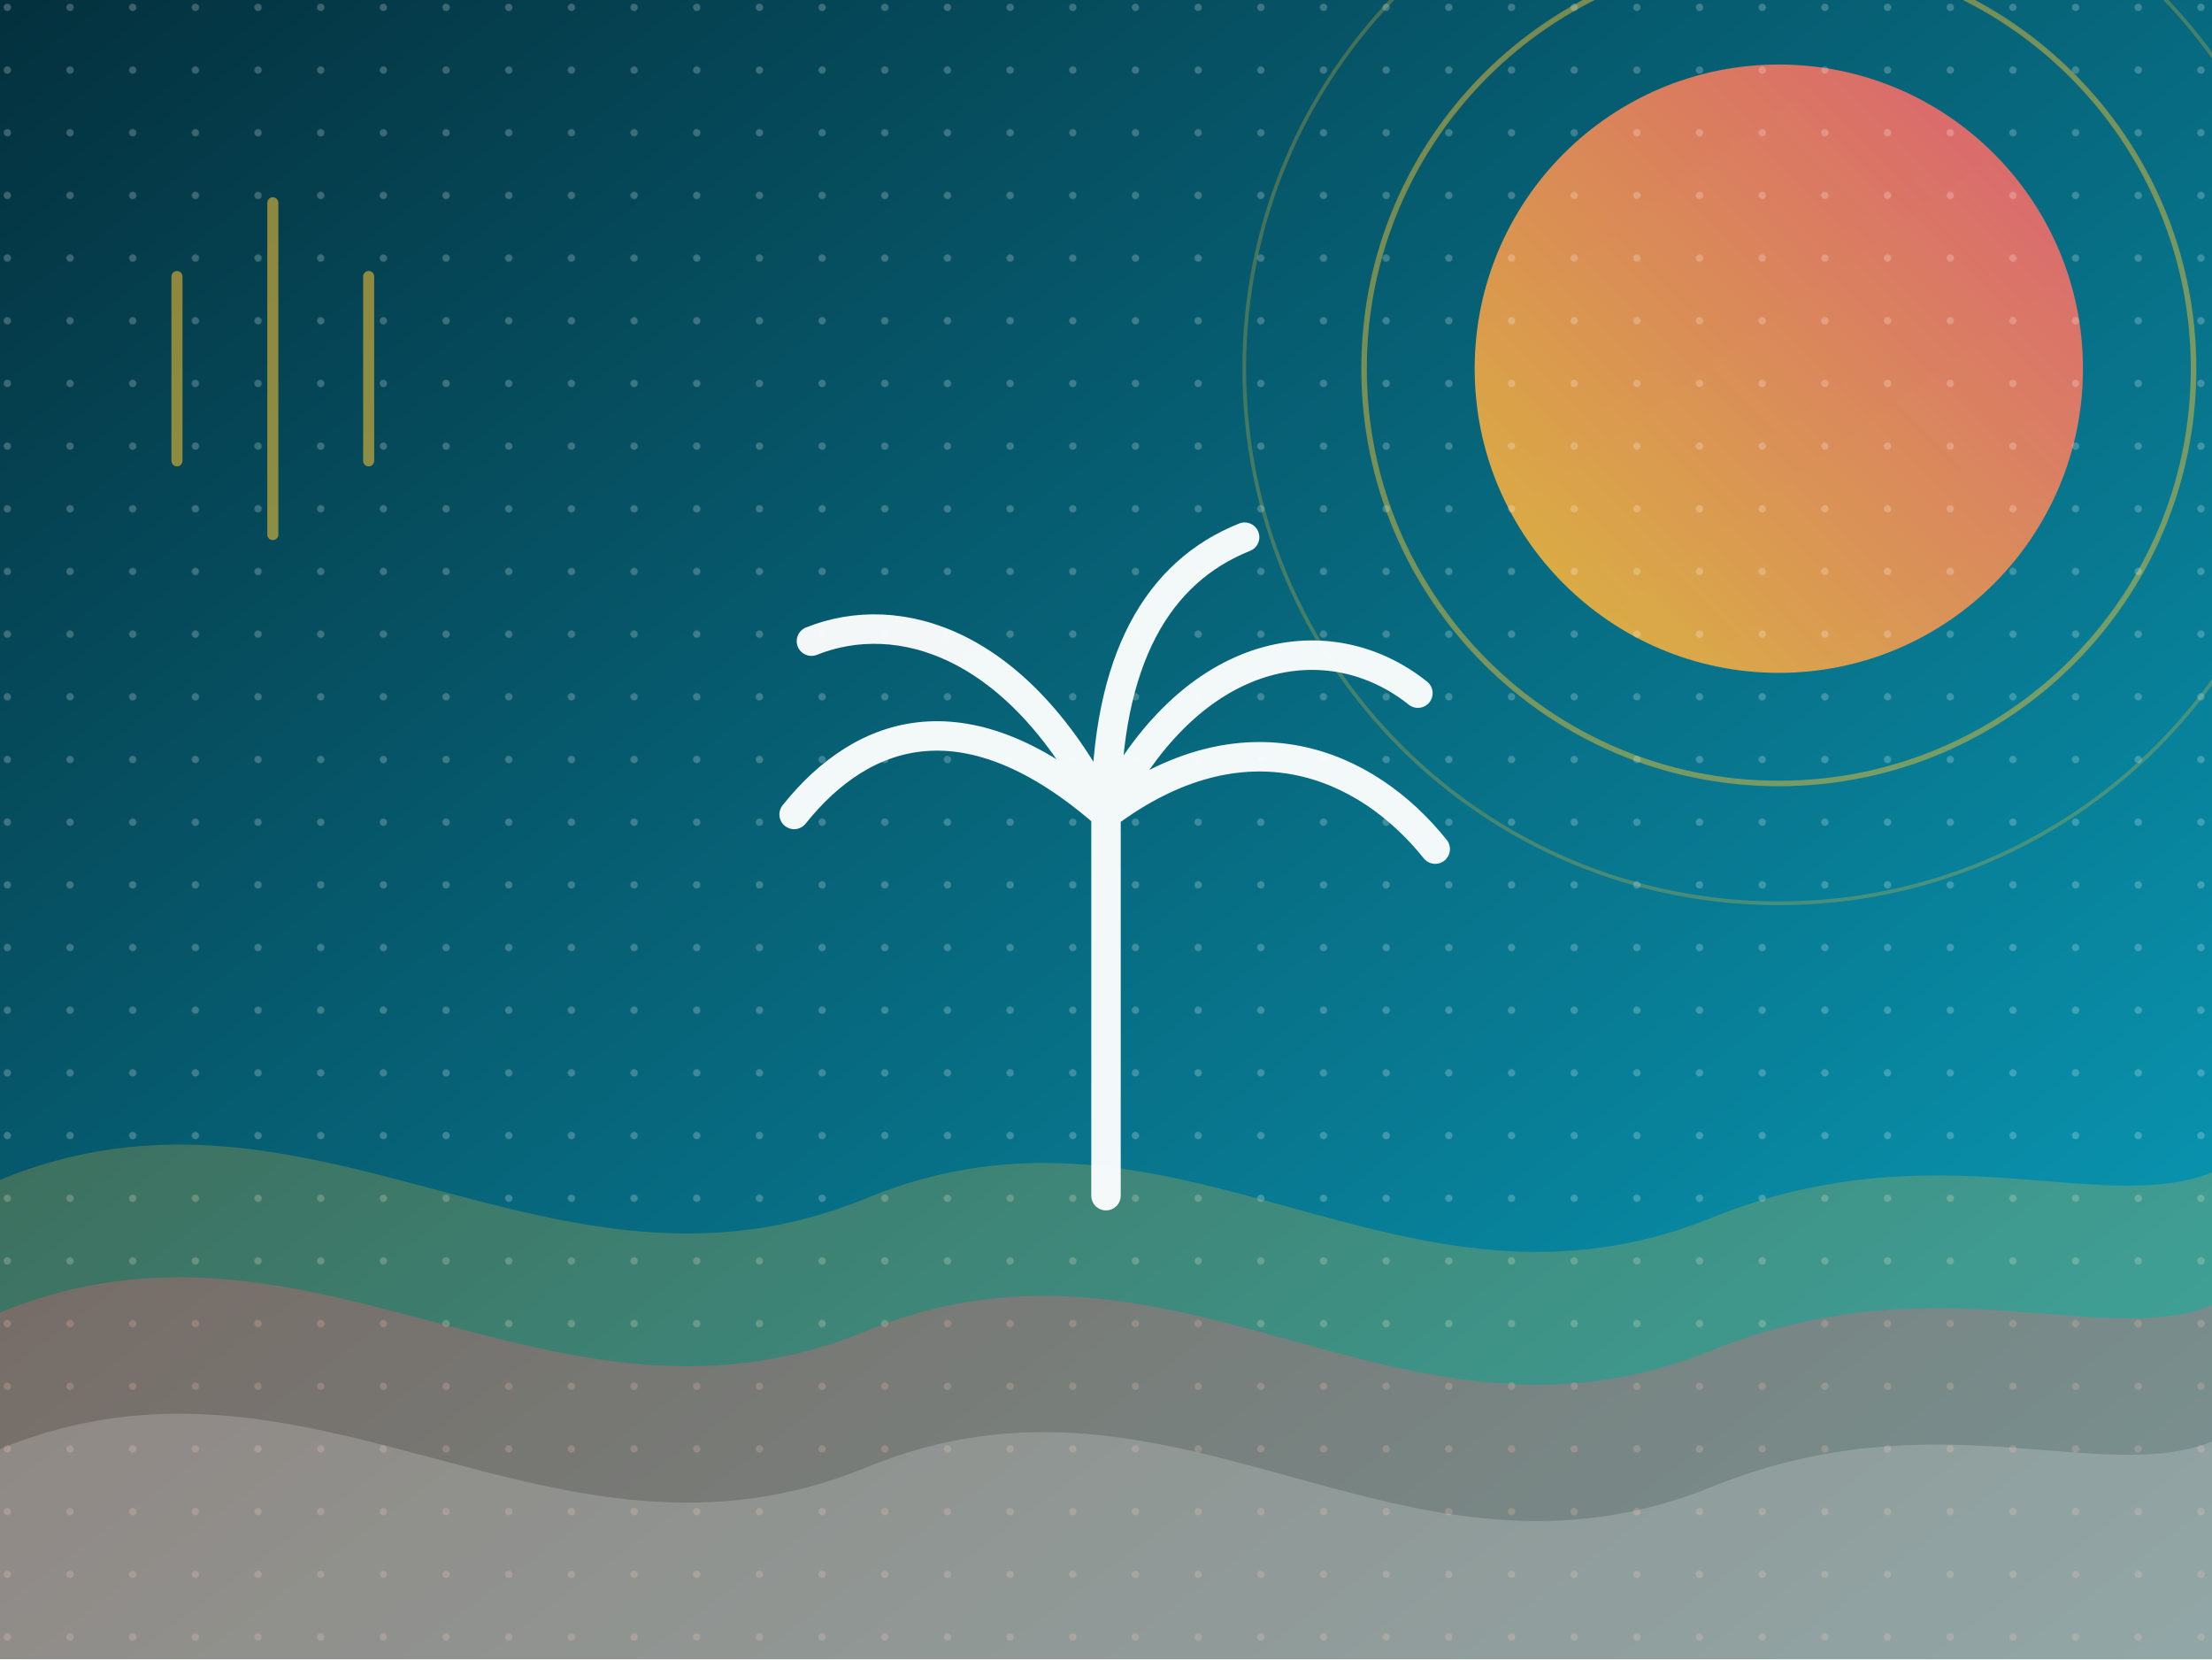
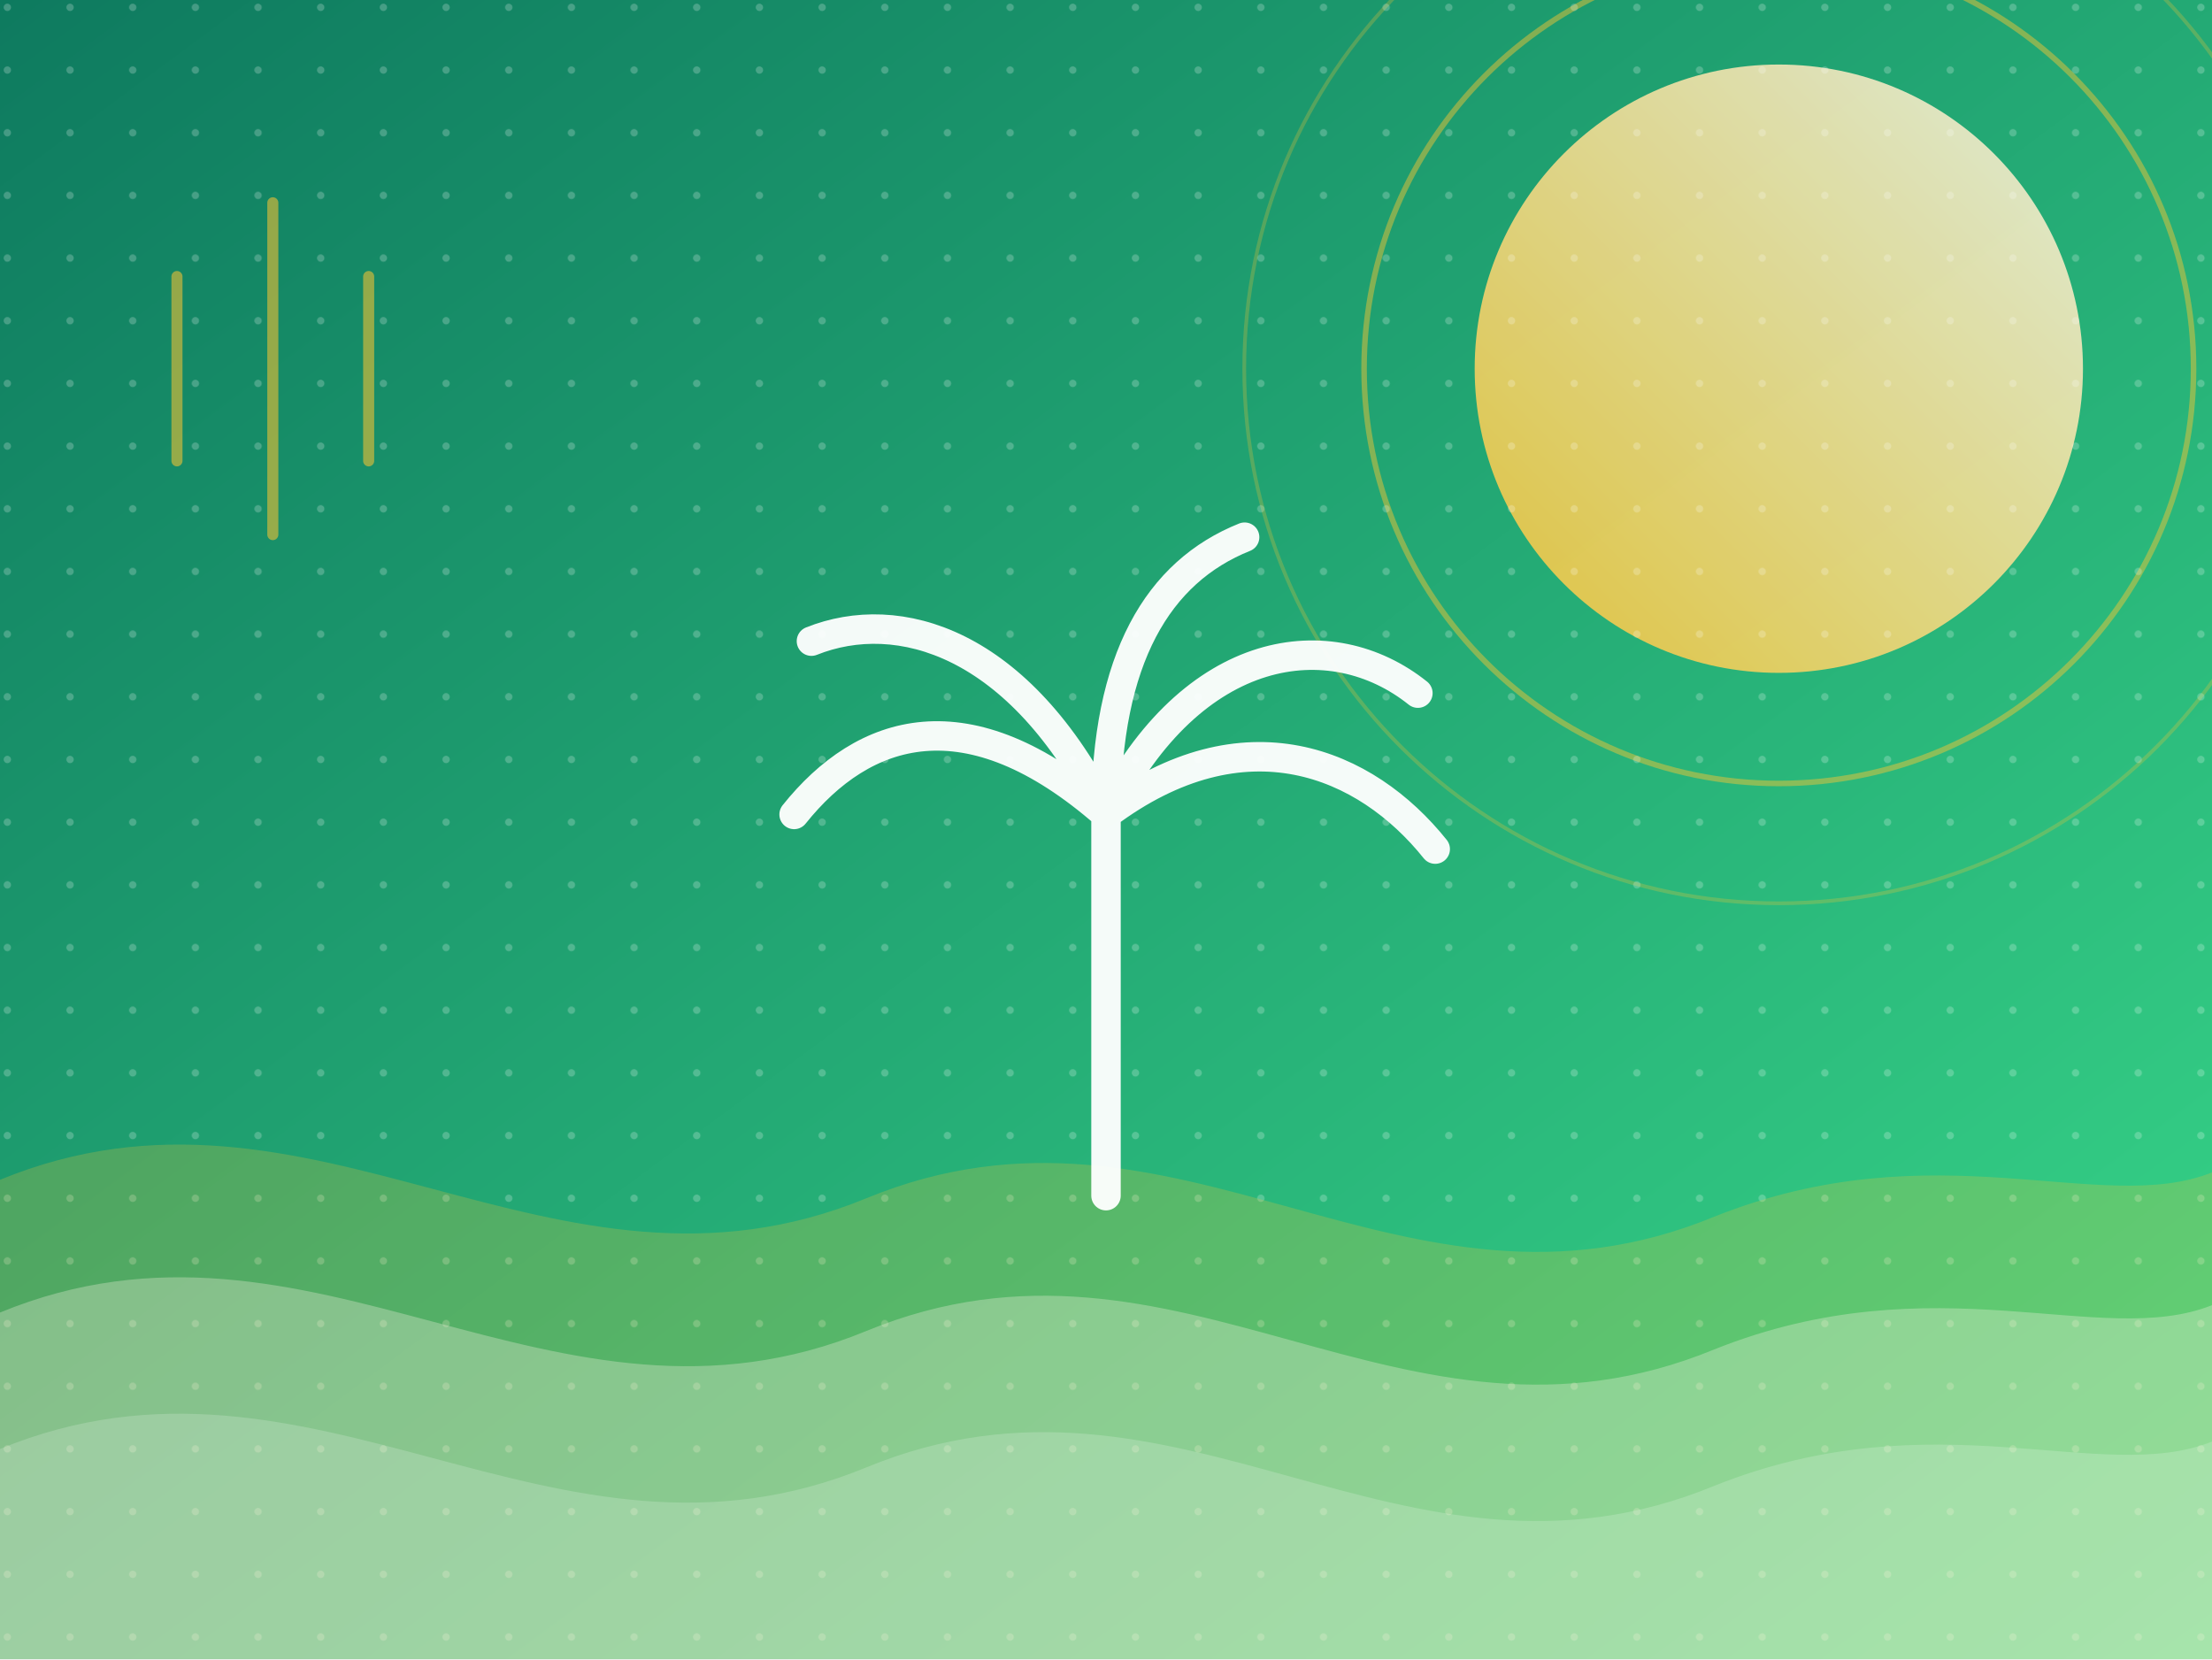
- <svg xmlns="http://www.w3.org/2000/svg" viewBox="0 0 1200 900" width="1200" height="900" role="img" aria-label="hero southbeach">
+ <svg xmlns="http://www.w3.org/2000/svg" viewBox="0 0 1200 900" width="1200" height="900" role="img" aria-label="adv everglades">
  <defs>
    <linearGradient id="g1" x1="0" y1="0" x2="1" y2="1">
-       <stop offset="0" stop-color="#04303d" />
-       <stop offset="1" stop-color="#0aa2c0" />
+       <stop offset="0" stop-color="#0e7a5f" />
+       <stop offset="1" stop-color="#39d98a" />
    </linearGradient>
    <linearGradient id="g2" x1="0" y1="1" x2="1" y2="0">
      <stop offset="0" stop-color="#ffc531" />
-       <stop offset="1" stop-color="#ff5d73" />
+       <stop offset="1" stop-color="#fff6e9" />
    </linearGradient>
    <pattern id="dots" width="34" height="34" patternUnits="userSpaceOnUse">
      <circle cx="4" cy="4" r="2" fill="#ffffff" opacity=".22" />
    </pattern>
  </defs>
  <rect width="1200" height="900" fill="url(#g1)" />
  <circle cx="965" cy="200" r="165" fill="url(#g2)" opacity=".85" />
  <circle cx="965" cy="200" r="225" fill="none" stroke="#ffc531" stroke-width="3" opacity=".45" />
  <circle cx="965" cy="200" r="290" fill="none" stroke="#ffc531" stroke-width="2" opacity=".25" />
  <rect width="1200" height="900" fill="url(#dots)" />
  <path d="M0 640 C170 570 300 720 470 650 C640 580 760 730 930 660 C1050 612 1140 660 1200 636 L1200 900 L0 900 Z" fill="#ffc531" opacity=".22" />
-   <path d="M0 712 C170 642 300 792 470 722 C640 652 760 802 930 732 C1050 684 1140 732 1200 708 L1200 900 L0 900 Z" fill="#ff5d73" opacity=".3" />
+   <path d="M0 712 C170 642 300 792 470 722 C640 652 760 802 930 732 C1050 684 1140 732 1200 708 L1200 900 L0 900 Z" fill="#fff6e9" opacity=".3" />
  <path d="M0 786 C170 716 300 866 470 796 C640 726 760 876 930 806 C1050 758 1140 806 1200 782 L1200 900 L0 900 Z" fill="#ffffff" opacity=".18" />
  <g transform="translate(365 235) scale(4.7)" fill="none" stroke="#ffffff" stroke-width="3.4" stroke-linecap="round" stroke-linejoin="round" opacity=".95">
    <path d="M50 88 L50 44 M50 44 C34 30 22 34 14 44 M50 44 C40 24 26 20 16 24 M50 44 C60 24 76 22 86 30 M50 44 C66 32 80 38 88 48 M50 44 C50 26 56 16 66 12" />
  </g>
  <g stroke="#ffc531" stroke-width="6" stroke-linecap="round" opacity=".55">
    <path d="M96 150 L96 250" />
    <path d="M148 110 L148 290" />
    <path d="M200 150 L200 250" />
  </g>
</svg>
